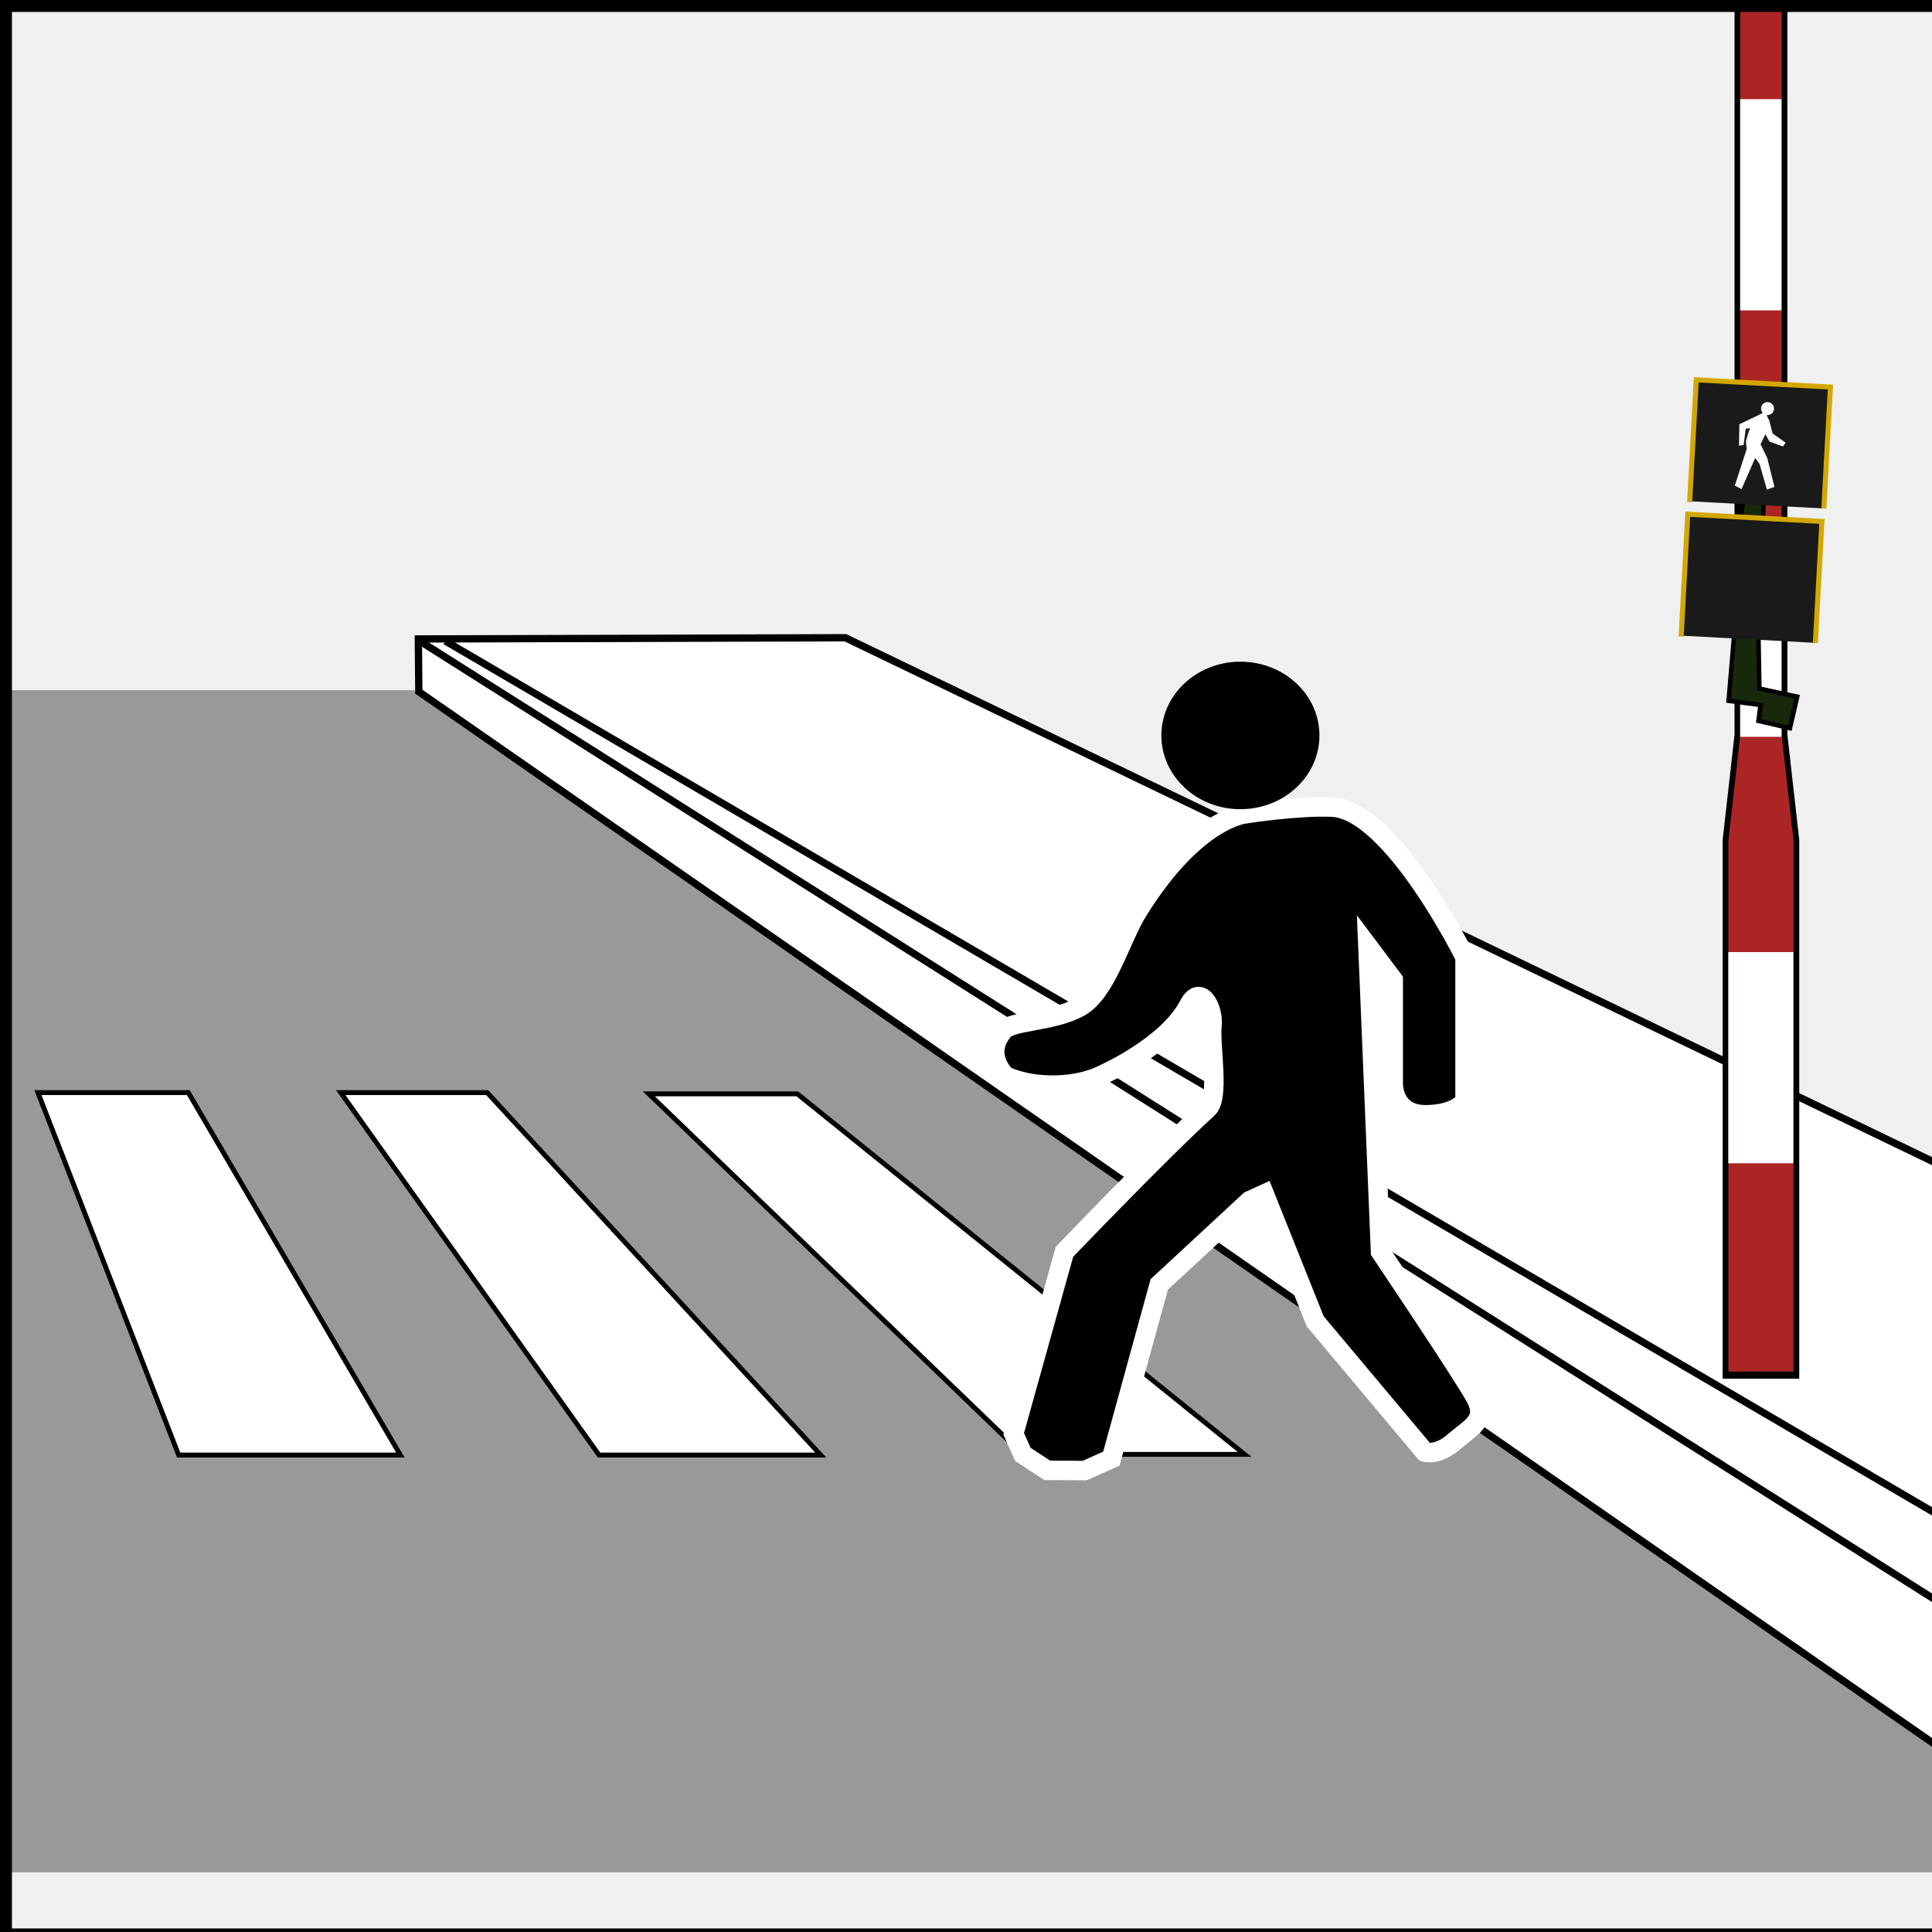
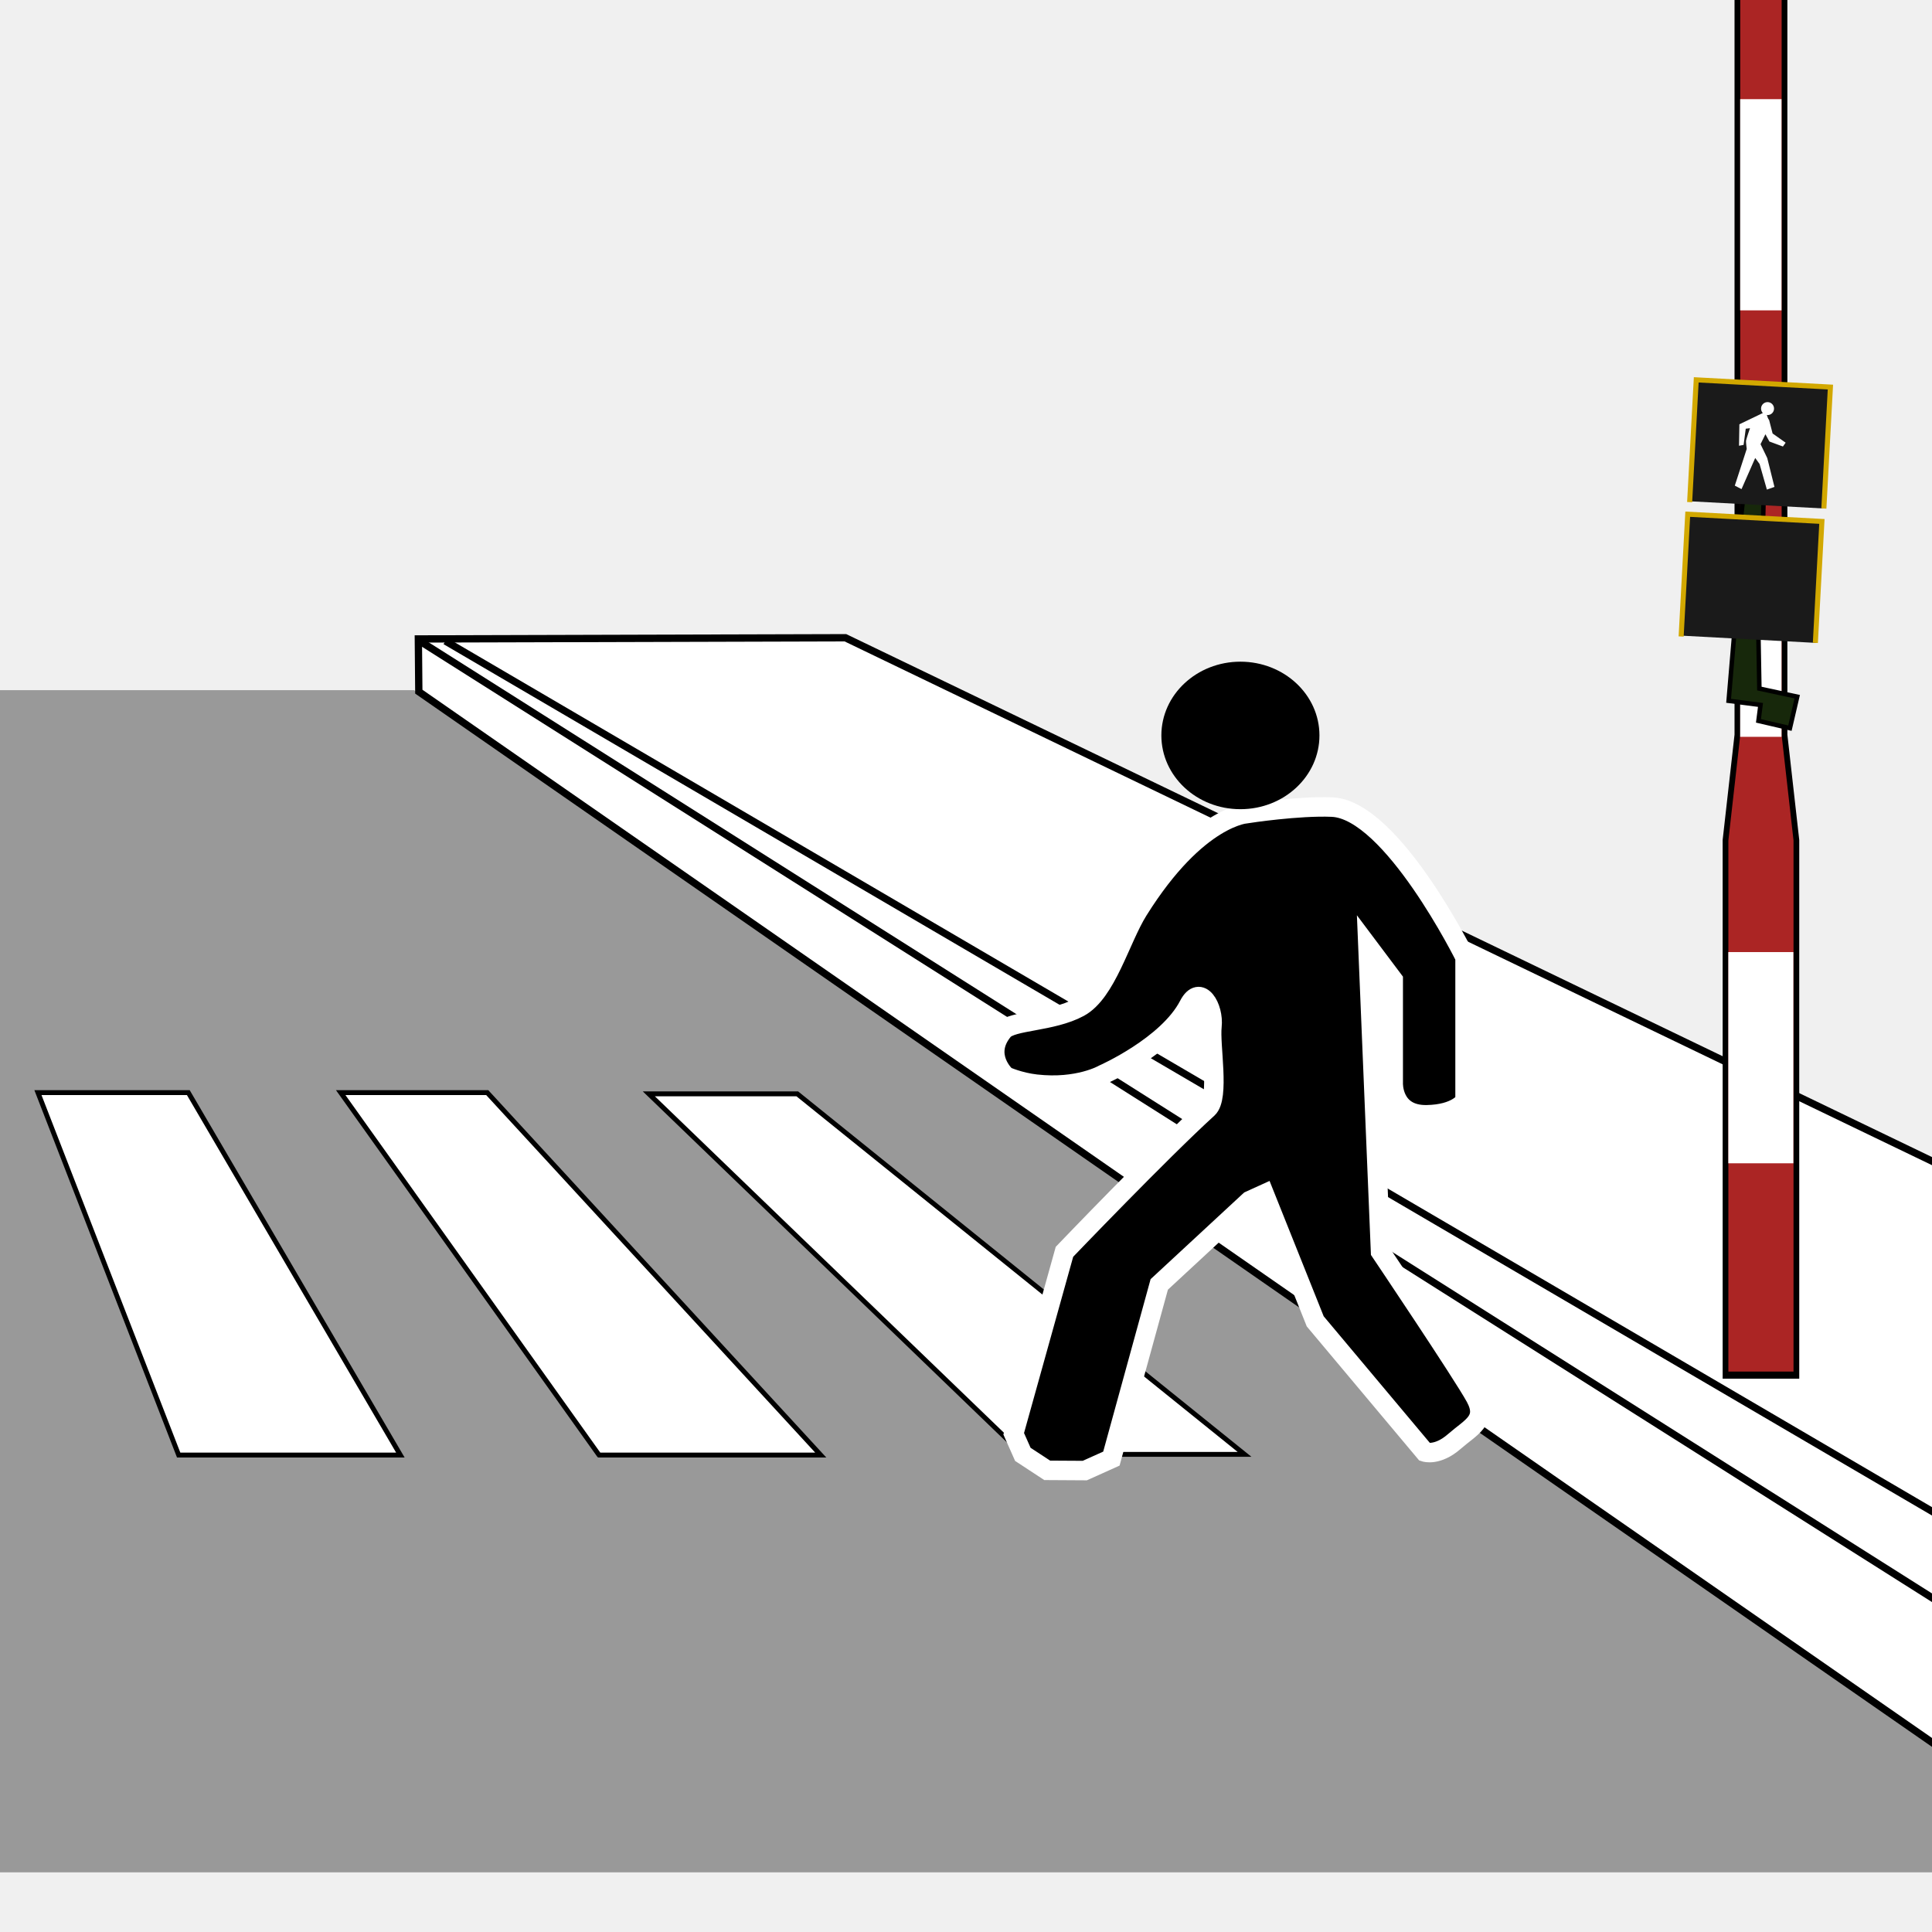
<svg xmlns="http://www.w3.org/2000/svg" xmlns:xlink="http://www.w3.org/1999/xlink" width="793.701" height="793.701" viewBox="0 0 210 210" version="1.1" id="svg8">
  <defs id="defs2">
    <clipPath clipPathUnits="userSpaceOnUse" id="clipPath1880">
      <path id="path1882" style="fill:#ff0000;fill-opacity:1;fill-rule:nonzero;stroke:none;stroke-width:0.265px;stroke-linecap:butt;stroke-linejoin:miter;stroke-opacity:1" d="M -51.405,-15.119 H 256.268 V 235.101 H -51.405 Z" />
    </clipPath>
  </defs>
  <g id="layer2" style="display:inline">
    <path d="M -303.319,203.515 H 230.372 L 45.013,75.018 h -163.42 z" fill="#999999" fill-rule="evenodd" id="path901" style="stroke-width:0.265" />
    <path d="m 91.889,69.32 241.909,116.517 c -34.7,-0.17 -69.408,0.508 -104.106,0 l 0.004,17.233 L 45.523,75.182 45.473,69.451 Z" fill="#ffffff" fill-rule="evenodd" stroke="#000000" stroke-width="0.794" id="path909" />
    <path d="M 230.319,186.524 45.614,69.668" fill="none" stroke="#000000" stroke-width="0.794" id="path911" />
    <path d="M -26.67,158.158 H -2.363 L -13.05,118.552 H -28.766 Z" fill="#ffffff" fill-rule="evenodd" stroke="#000000" stroke-width="0.529" id="path913" />
    <path d="M 19.42,158.158 H 43.518 L 20.468,118.761 H 4.123 Z" fill="#ffffff" fill-rule="evenodd" stroke="#000000" stroke-width="0.529" id="path915" />
    <path d="M 65.114,158.158 H 89.212 L 52.959,118.761 H 37.033 l 28.08,39.396 z" fill="#ffffff" fill-rule="evenodd" stroke="#000000" stroke-width="0.529" id="path917" />
    <path d="m 111.178,158.081 h 24.098 L 86.661,118.896 H 70.526 l 40.653,39.185 z" fill="#ffffff" fill-rule="evenodd" stroke="#000000" stroke-width="0.529" id="path919" />
    <path d="M 247.348,186.14 48.408,69.678" fill="none" stroke="#000000" stroke-dashoffset="13" stroke-width="0.786" id="path943" />
    <g transform="matrix(0.207473,0,0,0.257525,129.582,172.1226)" id="g955">
      <path d="m 342.91,-752.03 c 0,25.537 -20.702,46.238 -46.238,46.238 -25.537,0 -46.238,-20.702 -46.238,-46.238 0,-25.537 20.702,-46.238 46.238,-46.238 25.537,0 46.238,20.702 46.238,46.238 z" color="#000000" fill="#ffffff" stroke="#000000" stroke-width="3" id="path945" />
      <path d="m 275.62,-712.22 v 9.531 h 1.531 c 0.007,0.804 0.02,0.96 0.062,2 0.082,1.995 1.413,2.445 3.531,4.562 1.444,1.444 3.639,1.735 4.906,1.781 v 336.16 l -6.219,44.438 v 225.78 h 37.125 v -225.78 l -6.219,-44.438 v -336.41 c 1.011,-0.246 2.085,-0.71 2.906,-1.531 2.118,-2.118 3.337,-2.575 3.531,-4.562 0.101,-1.04 0.087,-1.079 0.094,-2 h 1.688 v -9.531 z" fill="#ab2524" fill-rule="evenodd" stroke="#000000" stroke-dashoffset="13" stroke-width="3" id="path947" />
      <path d="m 287.1,-446.52 h 21.673 v 89.146 H 287.1 Z" fill="#ffffff" fill-rule="evenodd" id="path949" />
      <path d="m 280.89,-266.52 h 34.081 v 89.146 H 280.89 Z" fill="#ffffff" fill-rule="evenodd" id="path951" />
      <path d="m 287.1,-626.52 h 21.673 v 89.146 H 287.1 Z" fill="#ffffff" fill-rule="evenodd" id="path953" />
    </g>
  </g>
  <g id="layer8">
    <g transform="matrix(0.09151281,0,0,0.09151281,300.1434,-127.0644)" id="g2615">
      <path d="m -1212.9,2012.8 27.117,0.944 0.681,-31.158 -24.423,-1.119 -3.375,31.333 z" fill="#17280b" stroke="#000000" stroke-width="5.345" id="path2602" />
      <path d="m -1219.4,2135.2 -7.201,85.691 37.868,4.883 -2.442,18.934 37.379,8.67 8.67,-37.38 -44.953,-9.647 -1.165,-65.596 -28.156,-5.556 z" fill="#17280b" stroke="#000000" stroke-width="5.345" id="path2604" />
      <g id="a">
        <path transform="rotate(3.0843)" d="m -1165.3,2064.1 h 160.11 v 145.29 h -160.11 z" fill="#1a1a1a" id="path2606" />
        <path d="m -1283,2144.5 7.827,-145.25 159.37,8.588 -7.772,144.24" fill="none" stroke="#d2a800" stroke-width="6" id="path2608" />
      </g>
      <use transform="translate(10.102,-159.6)" width="478.698" height="516.053" xlink:href="#a" id="use2611" x="0" y="0" />
      <path d="m -1205.1,1921.7 c 0,0 -0.923,-7.371 -0.861,-9.305 0.063,-1.933 4.747,-15.302 4.747,-15.302 l -5.045,0.607 -2.553,19.239 -5.441,0.987 0.434,-25.49 27.834,-13.356 c -1.353,-1.439 -2.154,-3.392 -2.086,-5.522 0.137,-4.254 3.697,-7.592 7.951,-7.455 4.254,0.137 7.592,3.698 7.455,7.951 -0.137,4.253 -3.7,7.588 -7.952,7.45 -0.296,0 -0.579,-0.064 -0.857,-0.113 l 0.459,0.489 c 0,0 1.035,3.924 2.529,5.516 l 4.12,15.977 15.493,10.932 -3.236,4.535 -16.044,-5.927 -4.742,-8.656 -5.792,11.795 7.974,16.49 8.553,34.284 -8.99,3.184 -8.684,-30.419 -5.179,-7.125 -16.264,36.962 -7.982,-4.119 14.161,-43.6" fill="#ffffff" fill-rule="evenodd" id="path2613" />
    </g>
  </g>
  <g id="layer3" style="display:inline;opacity:0.647">
    <rect style="fill:none;fill-opacity:1;stroke:none;stroke-width:4.107;stroke-linejoin:round;stroke-opacity:1" id="rect1771" width="307.673" height="250.22" x="-51.405" y="-15.119" clip-path="url(#clipPath1880)" transform="matrix(0.6928747,0,0,0.8489426,34.86111,12.07925)" />
  </g>
-   <g id="layer5">
+   <g id="layer5" style="display:none">
    <rect style="fill:none;fill-opacity:1;stroke:#000000;stroke-width:4.107;stroke-linejoin:round;stroke-opacity:1" id="rect1897" width="213.179" height="212.423" x="-0.756" y="-0.756" />
  </g>
-   <g id="layer6" />
+   <g id="layer6" style="display:inline" />
  <g id="layer7">
    <path d="m 135.627,88.415 c 0,0 -5.431,0.174 -11.911,10.539 -1.959,3.132 -3.435,8.934 -6.414,10.539 -2.979,1.605 -7.322,1.406 -8.248,2.52 -2.247,2.7 0.282,4.966 0.282,4.966 0,0 1.448,0.659 3.284,0.866 4.57,0.519 7.314,-1.071 7.314,-1.071 0,0 6.988,-3.079 9.281,-7.509 1.228,-2.374 2.749,0.229 2.52,2.291 -0.229,2.062 0.866,7.731 -0.457,8.934 -5.04,4.58 -15.576,15.576 -15.576,15.576 l -5.516,19.78 0.993,2.236 2.649,1.738 4.085,0.024 2.89,-1.3 5.203,-18.933 9.829,-9.105 1.59,-0.722 5.535,13.842 11.913,14.204 c 0,0 1.37,0.459 3.206,-1.146 1.836,-1.605 3.663,-2.289 2.291,-4.809 -1.372,-2.52 -10.31,-15.811 -10.31,-15.811 l -1.372,-33.217 2.749,3.663 v 11.225 c 0,0 -0.138,3.513 3.663,3.437 3.28,-0.064 4.146,-1.512 4.146,-1.512 v -15.608 c 0,0 -7.949,-16.042 -14.454,-16.324 -3.67,-0.158 -9.164,0.688 -9.164,0.688 z" stroke="#ffffff" id="path1931" style="stroke-width:2.117" />
    <ellipse cx="134.827" cy="79.939" rx="8.591" ry="8.017" id="ellipse1933" style="stroke-width:2.117" />
  </g>
  <path style="font-variation-settings:normal;opacity:1;vector-effect:none;fill:none;fill-opacity:1;stroke:none;stroke-width:11.906;stroke-linecap:butt;stroke-linejoin:round;stroke-miterlimit:4;stroke-dasharray:none;stroke-dashoffset:0;stroke-opacity:1;stop-color:#000000;stop-opacity:1" id="path1866" d="m 218.98,141.832 c -14.147,11.99 -28.756,23.413 -43.267,34.954 -2.384,1.896 -11.148,8.356 -13.923,12.03 -0.574,0.76 -0.628,1.799 -0.942,2.699 -0.055,1.495 0.587,2.968 0.503,4.462 -0.179,3.175 -2.032,7.209 -2.878,10.294 -0.272,0.991 -0.432,2.009 -0.648,3.013 -0.243,1.497 -0.978,4.333 -0.251,5.87 0.32,0.677 0.836,0.936 1.413,1.361 3.817,1.376 3.158,1.139 8.953,0.25 2.906,-0.446 5.811,-0.928 8.677,-1.585 7.837,-1.795 15.613,-3.845 23.42,-5.768 16.555,-4.883 33.317,-9.043 49.888,-13.87 3.344,-0.974 6.765,-1.783 9.947,-3.2 0.639,-0.285 1.503,-1.136 1.162,-1.748 -0.566,-1.016 -2.076,-1.054 -3.064,-1.667 -0.876,-0.543 -1.678,-1.197 -2.518,-1.796 0.17,-0.94 0.08,-1.967 0.509,-2.82 0.503,-0.999 7.856,-11.269 7.973,-11.432 2.736,-3.805 6.077,-8.122 8.506,-12.175 0.882,-1.471 1.566,-3.052 2.349,-4.577 0.618,-2.142 2.027,-3.997 2.445,-6.208 0.134,-0.709 0.114,-1.44 0.19,-2.158 0.538,-5.13 0.05,0.554 0.475,-4.763 -0.122,-1.681 0.741,-4.511 -0.854,-5.836 -2.509,-2.084 -7.907,-1.657 -10.215,-1.557 -3.493,0.152 -6.957,0.702 -10.435,1.053 -8.577,1.661 -17.148,4.024 -24.495,8.931 -0.37,0.247 -3.612,2.572 -4.149,4.001 -0.072,0.191 0.103,0.396 0.155,0.593 0.252,-0.202 0.774,-0.283 0.756,-0.605 -0.059,-1.047 -2.042,-1.197 -2.503,-1.251 -1.795,-0.21 -2.77,0.175 -4.723,0.456 -1.26,0.181 -2.523,0.335 -3.785,0.502 -2.759,0.189 -3.797,0.342 -6.37,0.263 -0.88,-0.027 -1.385,-0.303 -2.258,-0.316 -0.179,0.036 -1.412,0.231 -1.225,-0.415 0.208,-0.719 -1.05,-0.437 -0.719,0.234 v 0 c 0.422,0.853 0.969,1.097 1.942,0.936 0.852,-0.012 1.354,0.289 2.262,0.316 2.607,0.079 3.677,-0.078 6.467,-0.27 1.268,-0.168 2.539,-0.321 3.805,-0.505 2.2,-0.32 4.784,-0.985 6.897,0.131 -0.195,0.911 -0.03,-0.07 0.616,-0.694 1.008,-0.974 2.041,-1.941 3.205,-2.721 7.253,-4.86 15.726,-7.187 24.198,-8.837 3.444,-0.35 6.874,-0.886 10.332,-1.05 1.163,-0.055 7.404,-0.467 9.563,1.134 1.552,1.152 0.625,3.929 0.779,5.443 -0.479,5.999 0.122,-1.123 -0.475,4.76 -0.068,0.665 -0.038,1.341 -0.159,1.998 -0.4,2.17 -1.802,3.982 -2.395,6.086 -0.769,1.501 -1.439,3.056 -2.306,4.503 -2.423,4.044 -5.764,8.362 -8.493,12.157 -0.403,0.561 -7.572,10.52 -8.108,11.786 -0.458,1.082 -0.13,2.347 -0.195,3.52 0.893,0.628 1.687,1.429 2.68,1.883 0.834,0.381 2.05,-0.084 2.691,0.572 0.373,0.382 -0.256,1.206 -0.746,1.418 -3.188,1.378 -6.583,2.22 -9.917,3.191 -16.564,4.825 -33.318,8.983 -49.867,13.864 -7.792,1.92 -15.553,3.966 -23.375,5.759 -2.85,0.653 -5.741,1.121 -8.629,1.578 -5.929,0.938 -4.663,1.093 -8.423,-0.113 -0.144,-0.101 -0.979,-0.625 -1.115,-0.901 -0.7,-1.424 0.032,-4.189 0.251,-5.558 0.209,-0.98 0.363,-1.973 0.628,-2.94 0.938,-3.417 2.712,-7.033 2.91,-10.613 0.029,-0.519 -0.419,-3.356 -0.537,-4.137 0.253,-0.801 0.251,-1.734 0.759,-2.404 2.798,-3.69 11.44,-10.049 13.858,-11.972 14.519,-11.546 29.136,-22.976 43.29,-34.972 0.571,-0.484 0.079,-1.058 -0.492,-0.574 z" />
  <path style="font-variation-settings:normal;opacity:1;vector-effect:none;fill:none;fill-opacity:1;stroke:none;stroke-width:11.906;stroke-linecap:butt;stroke-linejoin:round;stroke-miterlimit:4;stroke-dasharray:none;stroke-dashoffset:0;stroke-opacity:1;stop-color:#000000;stop-opacity:1" id="path1876" d="m 327.413,98.891 c 8.012,9.427 5.348,5.962 13.03,16.428 2.161,2.945 4.333,5.882 6.423,8.878 1.971,2.827 4.06,5.588 5.756,8.588 3.098,5.479 5.93,13.24 8.231,19.063 3.229,10.315 5.548,17.468 8.47,27.726 2.487,8.73 3.801,13.071 4.915,22.01 1.081,8.671 0.691,11.957 0.52,20.77 -0.344,11.436 -0.632,22.029 -5.363,32.669 -2.254,5.068 -5.813,9.968 -9.569,14.013 -2.049,2.207 -4.372,4.143 -6.558,6.214 -2.558,1.982 -5.017,4.099 -7.674,5.946 -9.648,6.707 -20.4,12.262 -32.103,14.307 -14.414,2.518 -23.354,2.126 -37.6,2.317 -17.189,-0.542 -34.702,-2.289 -50.071,-10.747 -6.248,-3.439 -12.674,-9.28 -17.287,-14.793 -1.78,-2.127 -3.19,-4.539 -4.785,-6.809 -5.915,-8.998 -10.007,-19.093 -12.909,-29.44 -1.158,-4.128 -2.319,-8.269 -3.064,-12.491 -0.777,-4.402 -0.995,-8.884 -1.493,-13.327 -0.027,-11.049 -0.297,-22.903 4.963,-33.018 2.638,-5.073 4.854,-6.795 8.789,-10.939 2.694,-2.091 5.343,-4.24 8.081,-6.272 4.08,-3.028 8.132,-6.103 12.368,-8.907 8.687,-5.75 23.881,-14.442 32.715,-19.515 5.924,-3.402 11.995,-6.554 17.81,-10.138 4.713,-2.905 9.167,-6.21 13.75,-9.315 5.05,-4.182 7.931,-6.096 11.905,-10.662 3.642,-4.185 0.215,-1.568 4.584,-5.34 3.09,-2.667 5.074,-3.698 8.692,-5.99 4.905,-2.638 6.775,-3.937 12.207,-5.624 2.329,-0.723 12.621,-2.896 14.95,-3.386 8.135,-1.713 5.207,-1.192 11.838,-2.172 0.554,0.023 1.122,0.197 1.662,0.07 0.267,-0.063 -0.506,-0.334 -0.776,-0.279 -0.512,0.105 -0.983,0.399 -1.392,0.725 -2.149,1.713 -1.752,3.771 -1.644,6.264 -0.084,4.29 -1.461,7.07 -4.087,10.353 -0.783,0.979 -1.699,1.847 -2.471,2.834 -4.909,6.269 0.815,-0.452 -2.337,3.202 -0.884,0.39 -0.874,1.075 -1.171,1.874 -0.213,0.574 -0.524,1.108 -0.746,1.679 -0.266,0.235 -0.545,0.456 -0.799,0.704 -0.258,0.252 -0.538,0.492 -0.737,0.794 -0.519,0.788 -0.286,2.38 -1.37,2.668 -0.723,0.192 -0.325,1.054 0.325,0.683 v 0 c 0.963,-0.55 1.111,-1.201 1.404,-2.229 0.058,-0.205 0.079,-0.43 0.196,-0.608 0.189,-0.288 0.462,-0.511 0.701,-0.758 0.322,-0.332 0.656,-0.653 0.984,-0.98 0.235,-0.608 0.554,-1.181 0.78,-1.792 0.303,-0.818 0.122,-1.105 1.005,-1.543 3.576,-4.179 -2.885,3.463 2.333,-3.198 0.787,-1.004 1.721,-1.887 2.514,-2.887 2.721,-3.431 4.148,-6.37 4.23,-10.833 -0.114,-2.072 -0.602,-4.099 1.239,-5.557 0.816,-0.646 2.907,-1.019 1.846,-1.871 -0.468,-0.376 -1.201,-0.042 -1.802,-0.062 -6.668,0.988 -3.737,0.465 -11.886,2.181 -2.463,0.519 -12.639,2.665 -15.068,3.421 -5.489,1.709 -7.383,3.023 -12.335,5.689 -3.653,2.316 -5.697,3.382 -8.819,6.091 -4.574,3.969 -0.929,1.133 -4.594,5.351 -3.931,4.524 -6.784,6.417 -11.787,10.564 -4.567,3.095 -9.004,6.389 -13.7,9.284 -5.817,3.585 -11.89,6.738 -17.815,10.141 -8.888,5.105 -24.045,13.775 -32.778,19.556 -4.244,2.81 -8.305,5.888 -12.39,8.923 -2.768,2.056 -5.444,4.232 -8.166,6.349 -4.03,4.257 -6.245,5.97 -8.944,11.181 -5.301,10.234 -5.052,22.206 -5.011,33.38 0.503,4.474 0.726,8.989 1.51,13.422 0.749,4.24 1.916,8.399 3.079,12.545 2.924,10.419 7.051,20.581 13.01,29.64 1.62,2.3 3.052,4.744 4.86,6.899 4.694,5.596 11.184,11.476 17.54,14.966 15.468,8.493 33.08,10.265 50.373,10.806 14.337,-0.195 23.287,0.2 37.799,-2.347 11.793,-2.07 22.634,-7.671 32.356,-14.435 2.677,-1.862 5.154,-3.996 7.731,-5.995 5.264,-4.996 7.927,-6.966 11.997,-12.946 3.613,-5.307 6.084,-10.742 7.548,-17.035 1.822,-7.832 1.803,-15.472 2.18,-23.448 0.17,-8.882 0.561,-12.174 -0.531,-20.914 -1.122,-8.972 -2.441,-13.34 -4.936,-22.095 -2.938,-10.311 -5.242,-17.414 -8.492,-27.789 -2.35,-5.946 -5.144,-13.615 -8.306,-19.207 -1.701,-3.008 -3.796,-5.776 -5.772,-8.61 -2.091,-2.999 -4.265,-5.939 -6.429,-8.887 -7.699,-10.487 -5.042,-7.034 -13.051,-16.456 -0.485,-0.57 -1.07,-0.092 -0.585,0.479 z" />
</svg>
